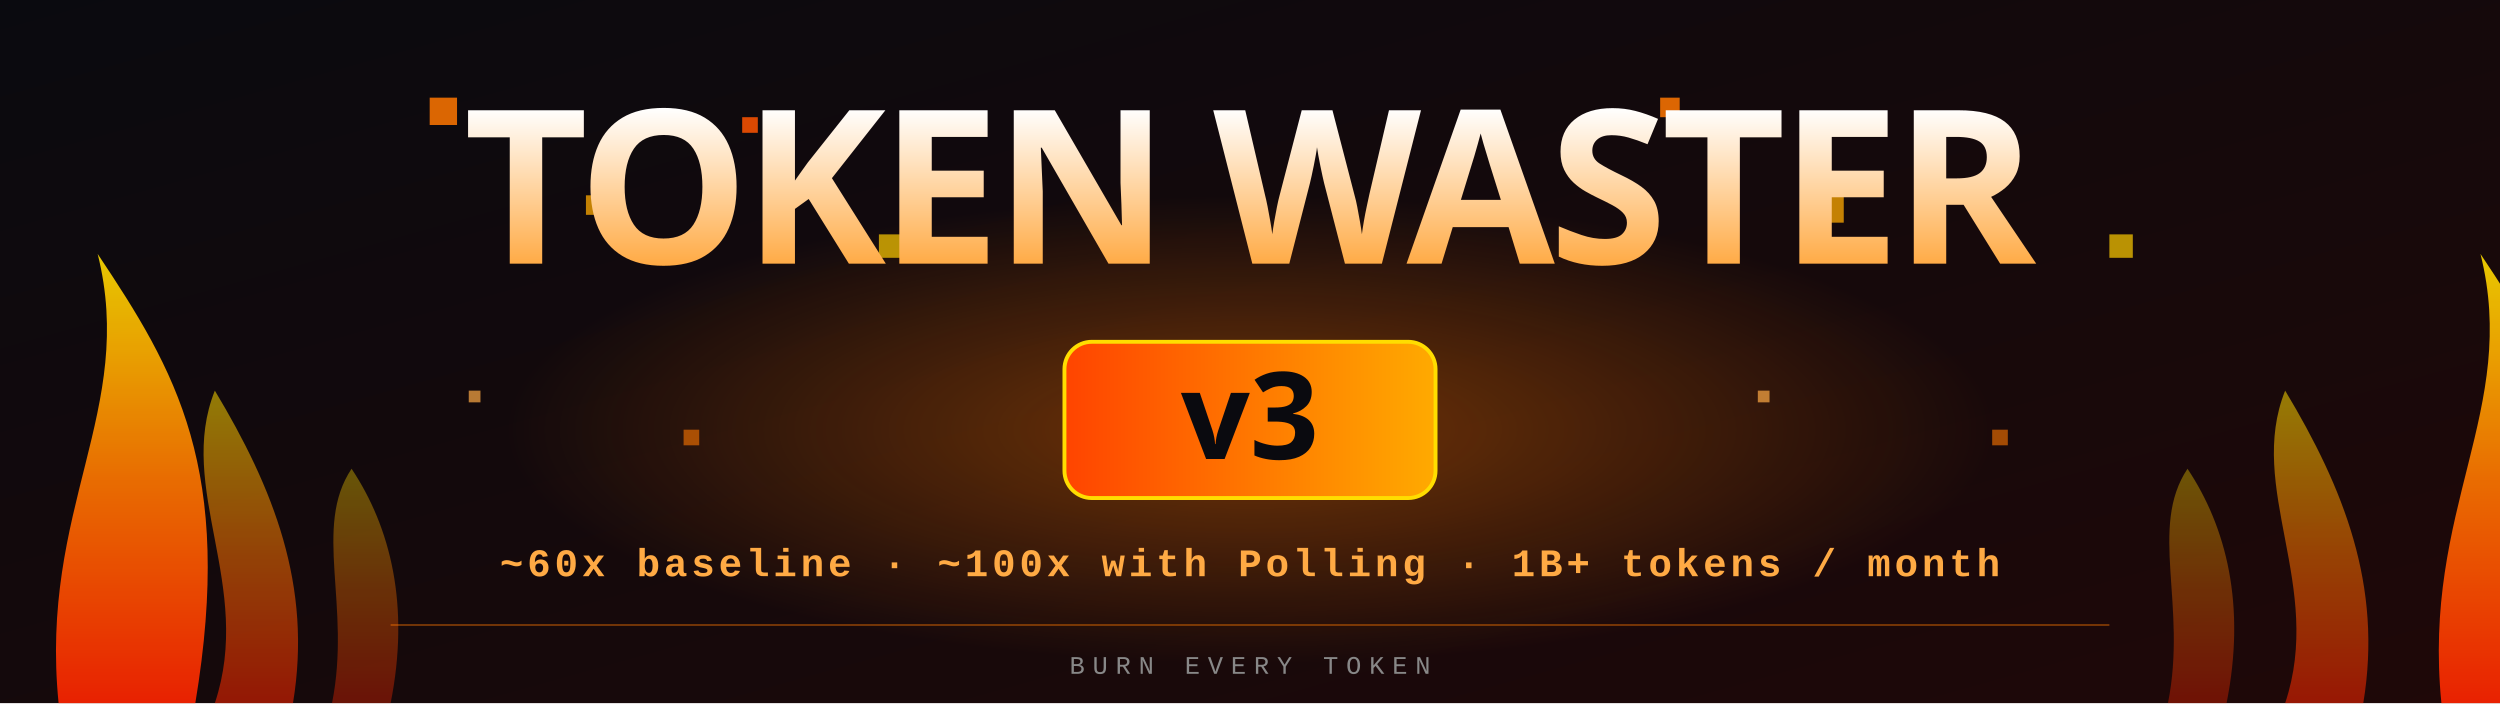
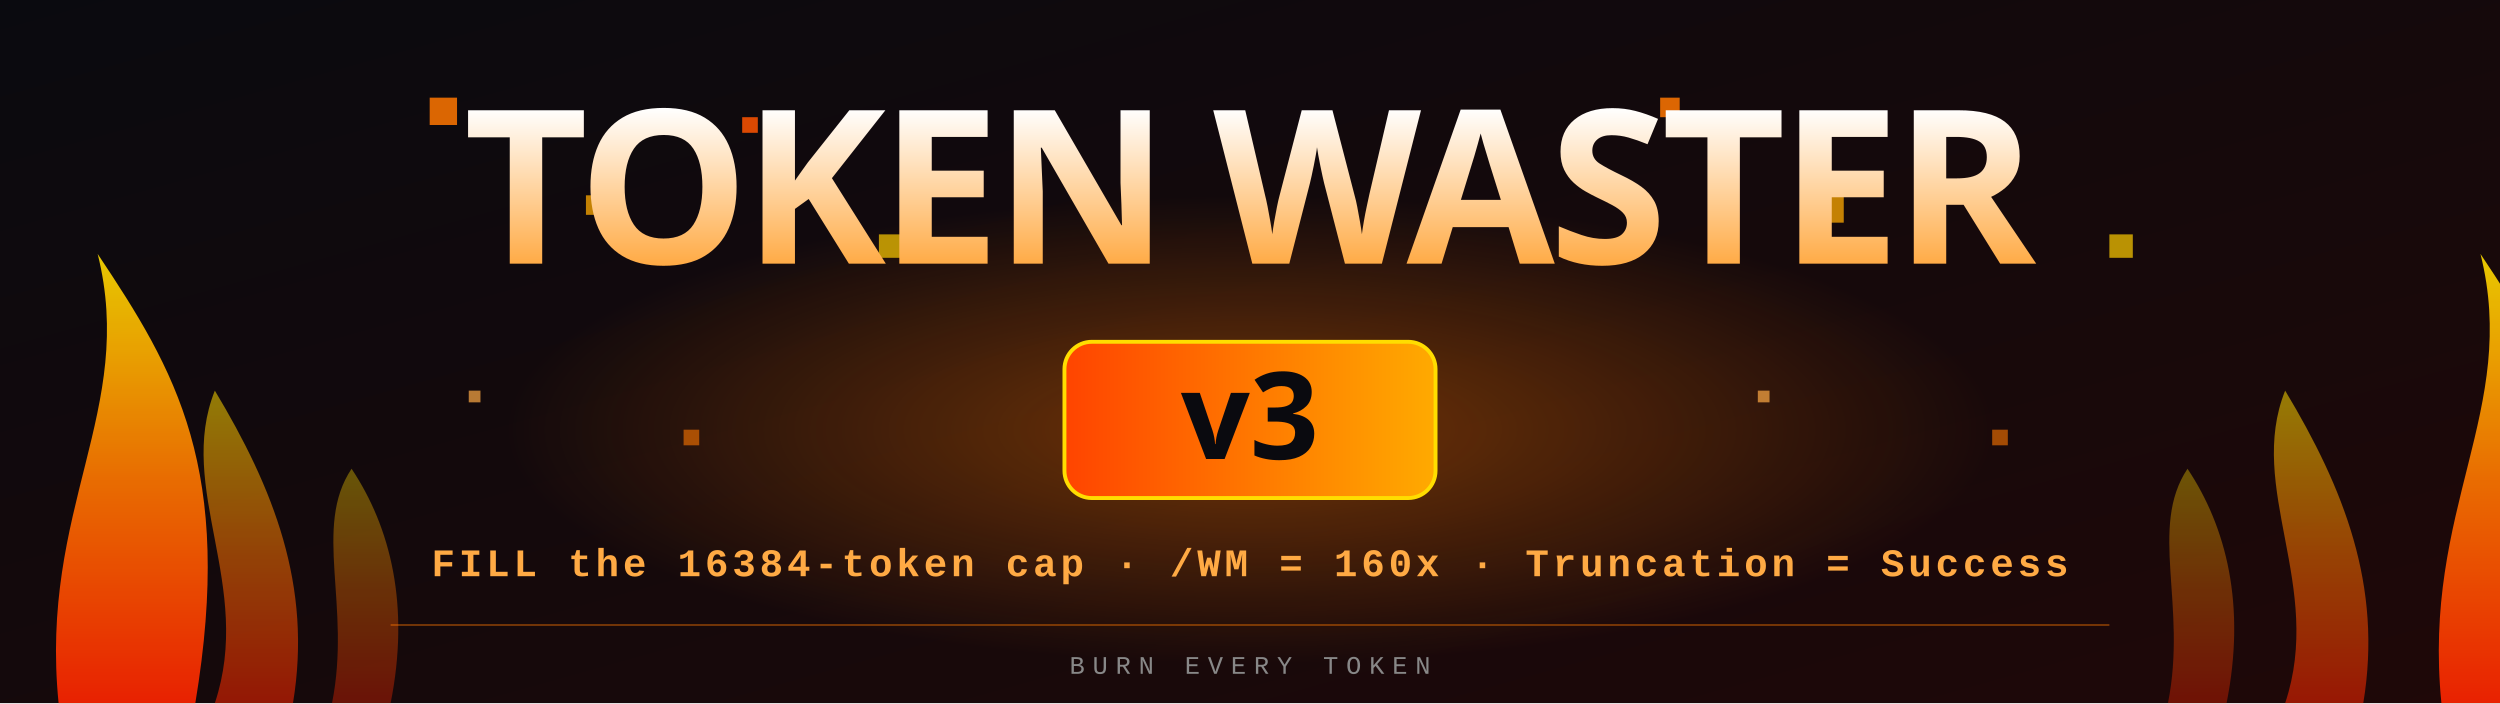
<svg xmlns="http://www.w3.org/2000/svg" viewBox="0 0 1280 360" role="img" aria-label="Token Waster v3 hero banner">
  <defs>
    <linearGradient id="bg" x1="0" y1="0" x2="1" y2="1">
      <stop offset="0%" stop-color="#0a0a0f" />
      <stop offset="100%" stop-color="#1f0808" />
    </linearGradient>
    <linearGradient id="flame" x1="0" y1="1" x2="0" y2="0">
      <stop offset="0%" stop-color="#ff2400" />
      <stop offset="50%" stop-color="#ff7700" />
      <stop offset="100%" stop-color="#ffdd00" />
    </linearGradient>
    <linearGradient id="title" x1="0" y1="0" x2="0" y2="1">
      <stop offset="0%" stop-color="#ffffff" />
      <stop offset="100%" stop-color="#ffaa44" />
    </linearGradient>
    <linearGradient id="badge" x1="0" y1="0" x2="1" y2="0">
      <stop offset="0%" stop-color="#ff4400" />
      <stop offset="100%" stop-color="#ffaa00" />
    </linearGradient>
    <radialGradient id="glow" cx="0.5" cy="0.5" r="0.5">
      <stop offset="0%" stop-color="#ff7700" stop-opacity="0.4" />
      <stop offset="100%" stop-color="#ff7700" stop-opacity="0" />
    </radialGradient>
  </defs>
  <rect width="1280" height="360" fill="url(#bg)" />
  <ellipse cx="640" cy="220" rx="380" ry="120" fill="url(#glow)" />
  <g opacity="0.9">
    <path d="M 30,360 C 20,260 70,210 50,130 C 90,190 120,240 100,360 Z" fill="url(#flame)" />
    <path d="M 110,360 C 130,300 90,250 110,200 C 140,250 160,300 150,360 Z" fill="url(#flame)" opacity="0.6" />
    <path d="M 170,360 C 180,310 160,270 180,240 C 200,270 210,310 200,360 Z" fill="url(#flame)" opacity="0.4" />
  </g>
  <g opacity="0.9">
    <path d="M 1250,360 C 1240,260 1290,210 1270,130 C 1310,190 1340,240 1320,360 Z" fill="url(#flame)" />
    <path d="M 1170,360 C 1190,300 1150,250 1170,200 C 1200,250 1220,300 1210,360 Z" fill="url(#flame)" opacity="0.6" />
    <path d="M 1110,360 C 1120,310 1100,270 1120,240 C 1140,270 1150,310 1140,360 Z" fill="url(#flame)" opacity="0.4" />
  </g>
  <g>
    <rect x="220" y="50" width="14" height="14" fill="#ff7700" opacity="0.85" />
    <rect x="300" y="100" width="10" height="10" fill="#ffaa00" opacity="0.75" />
    <rect x="380" y="60" width="8" height="8" fill="#ff5500" opacity="0.85" />
    <rect x="450" y="120" width="12" height="12" fill="#ffcc00" opacity="0.7" />
    <rect x="240" y="200" width="6" height="6" fill="#ffaa44" opacity="0.7" />
    <rect x="350" y="220" width="8" height="8" fill="#ff7700" opacity="0.6" />
    <rect x="850" y="50" width="10" height="10" fill="#ff7700" opacity="0.85" />
    <rect x="930" y="100" width="14" height="14" fill="#ffaa00" opacity="0.75" />
    <rect x="1010" y="60" width="8" height="8" fill="#ff5500" opacity="0.85" />
    <rect x="1080" y="120" width="12" height="12" fill="#ffcc00" opacity="0.7" />
    <rect x="900" y="200" width="6" height="6" fill="#ffaa44" opacity="0.7" />
    <rect x="1020" y="220" width="8" height="8" fill="#ff7700" opacity="0.6" />
  </g>
  <text x="640" y="135" text-anchor="middle" font-family="Impact, 'Arial Black', sans-serif" font-size="110" font-weight="900" fill="url(#title)" letter-spacing="-3">TOKEN WASTER</text>
  <g transform="translate(640, 175)">
    <rect x="-95" y="0" width="190" height="80" rx="14" fill="url(#badge)" stroke="#ffdd00" stroke-width="2" />
    <text x="0" y="60" text-anchor="middle" font-family="Impact, 'Arial Black', sans-serif" font-size="62" font-weight="900" fill="#0a0a0f">v3</text>
  </g>
-   <text x="640" y="295" text-anchor="middle" font-family="'Courier New', monospace" font-size="20" fill="#ffaa44" letter-spacing="2" font-weight="bold">~60x baseline  ·  ~100x with Polling  ·  1B+ tokens / month</text>
+   <text x="640" y="295" text-anchor="middle" font-family="'Courier New', monospace" font-size="20" fill="#ffaa44" letter-spacing="2" font-weight="bold">FILL the 16384-token cap  ·  /WM = 160x  ·  Truncation = Success</text>
  <line x1="200" y1="320" x2="1080" y2="320" stroke="#ff7700" stroke-width="1" opacity="0.4" />
  <text x="640" y="345" text-anchor="middle" font-family="'Courier New', monospace" font-size="13" fill="#888" letter-spacing="4">BURN  EVERY  TOKEN</text>
</svg>
